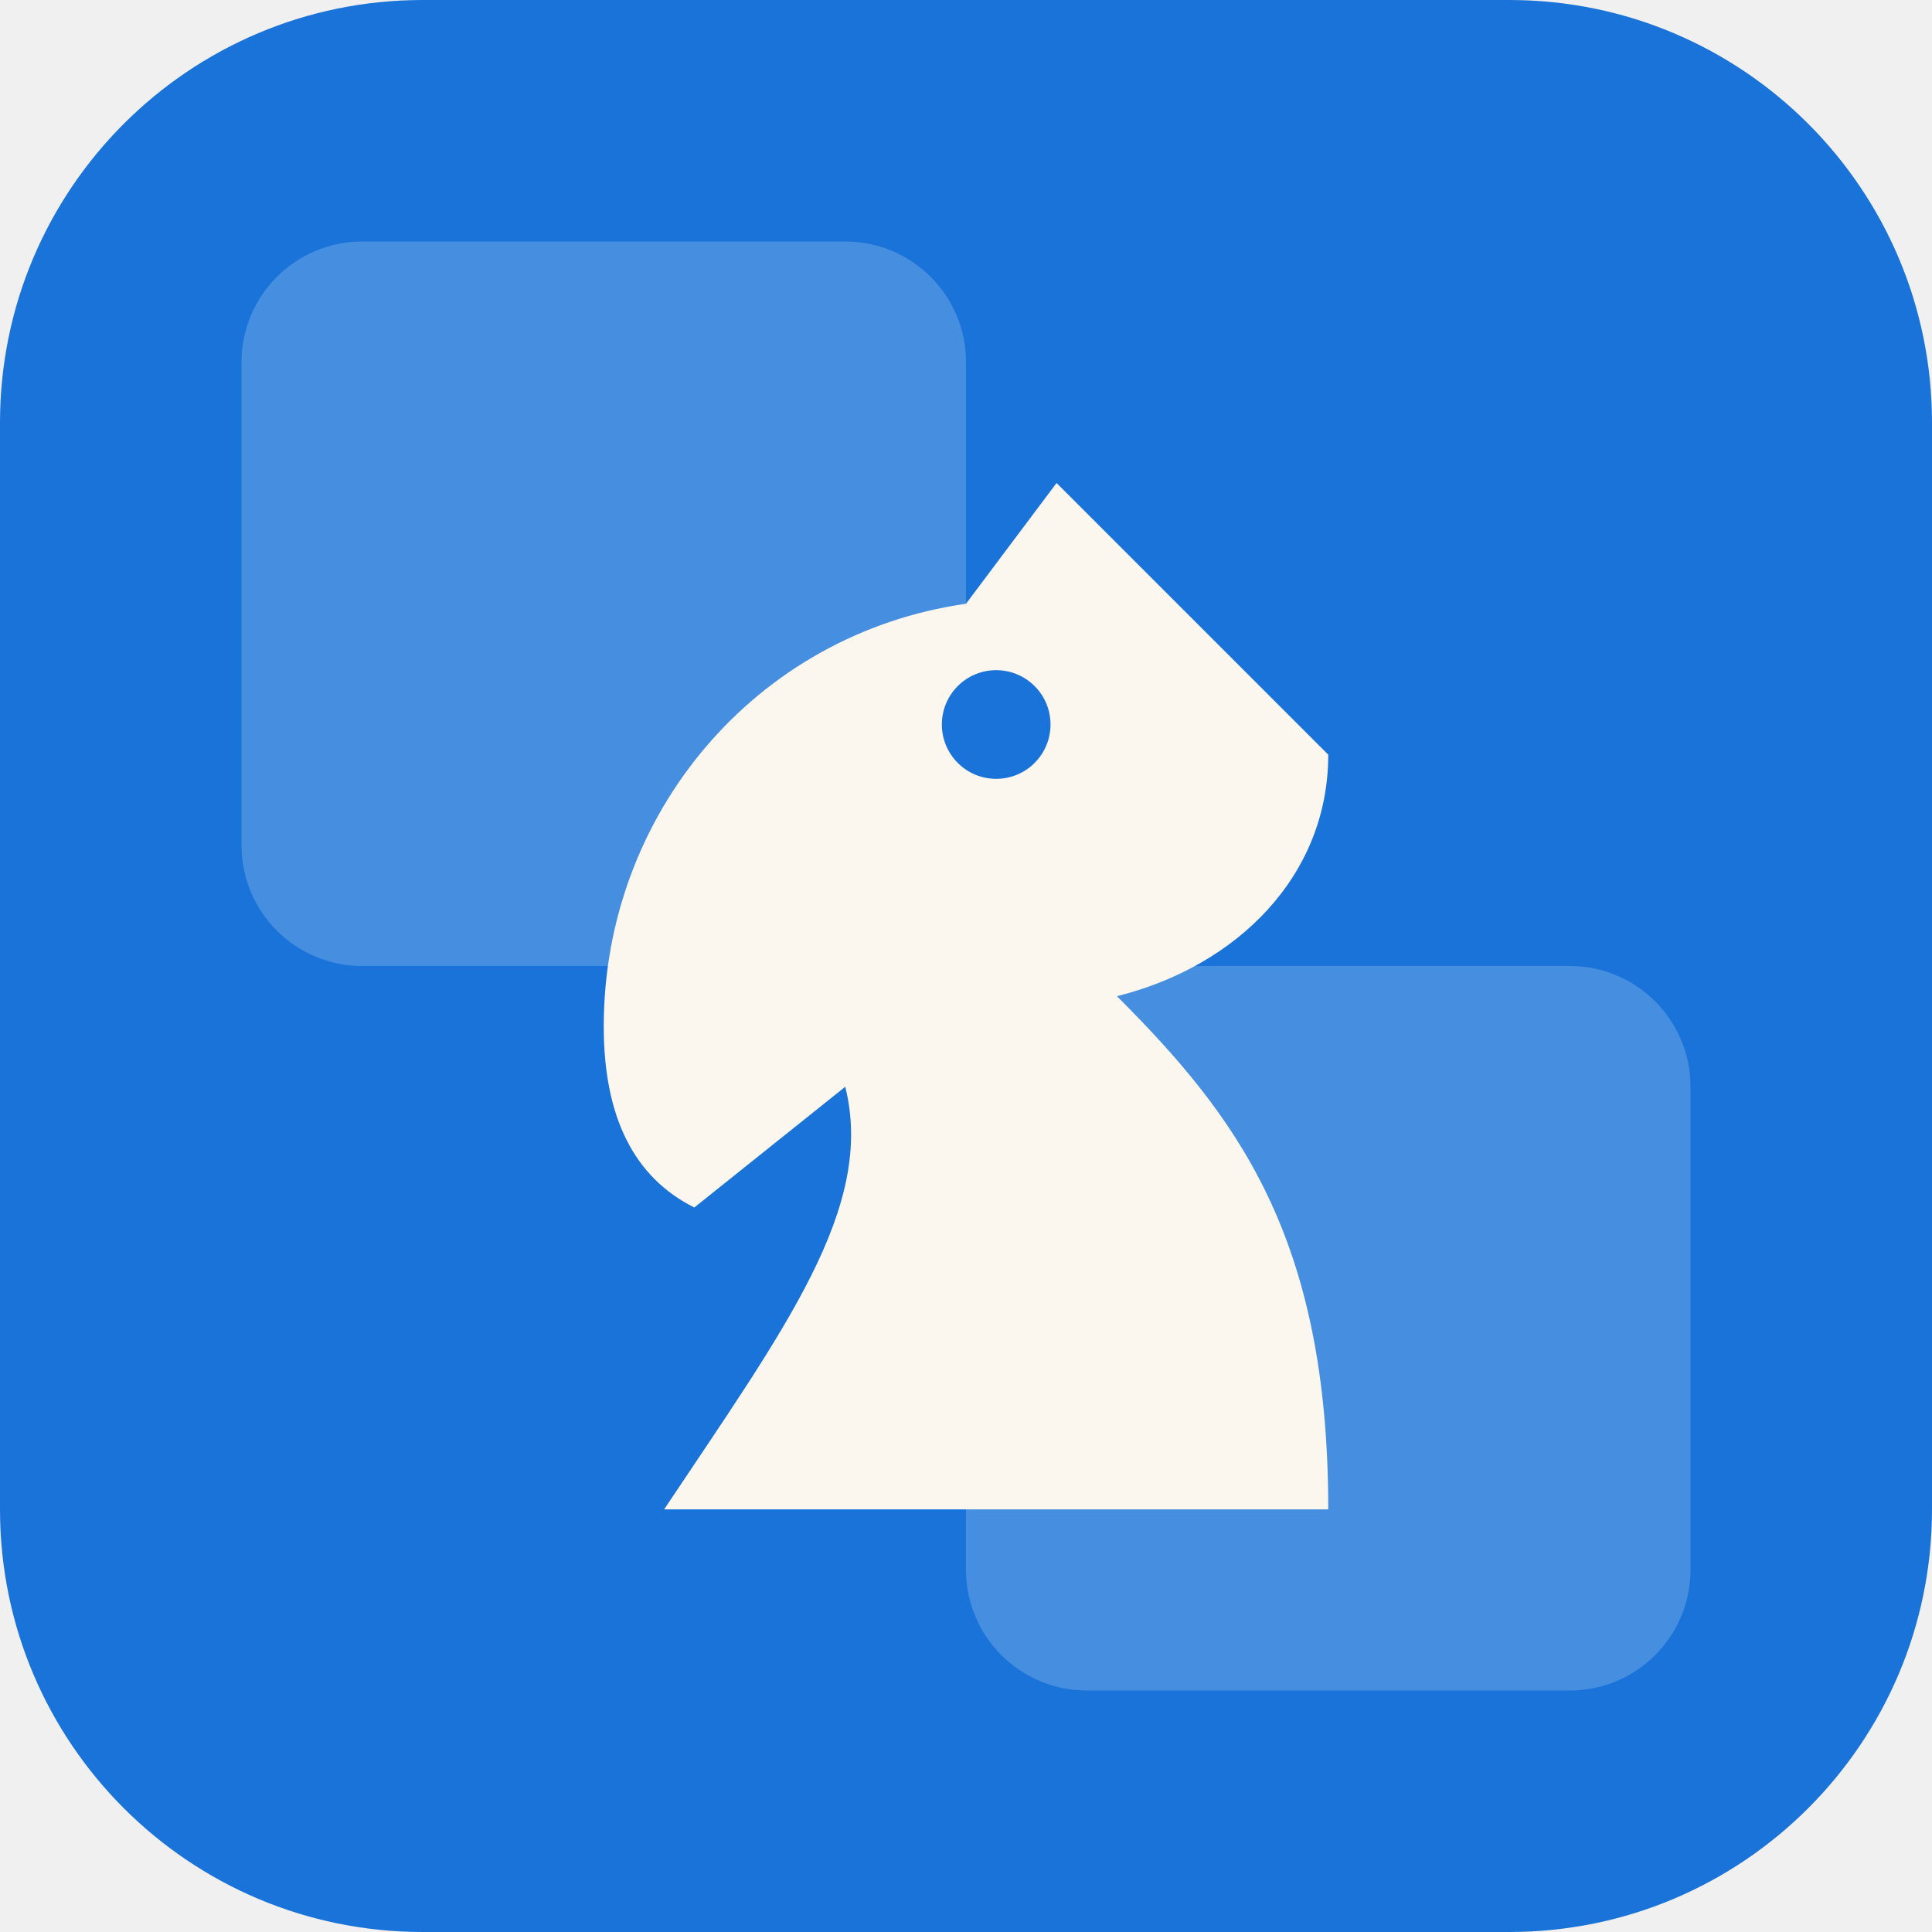
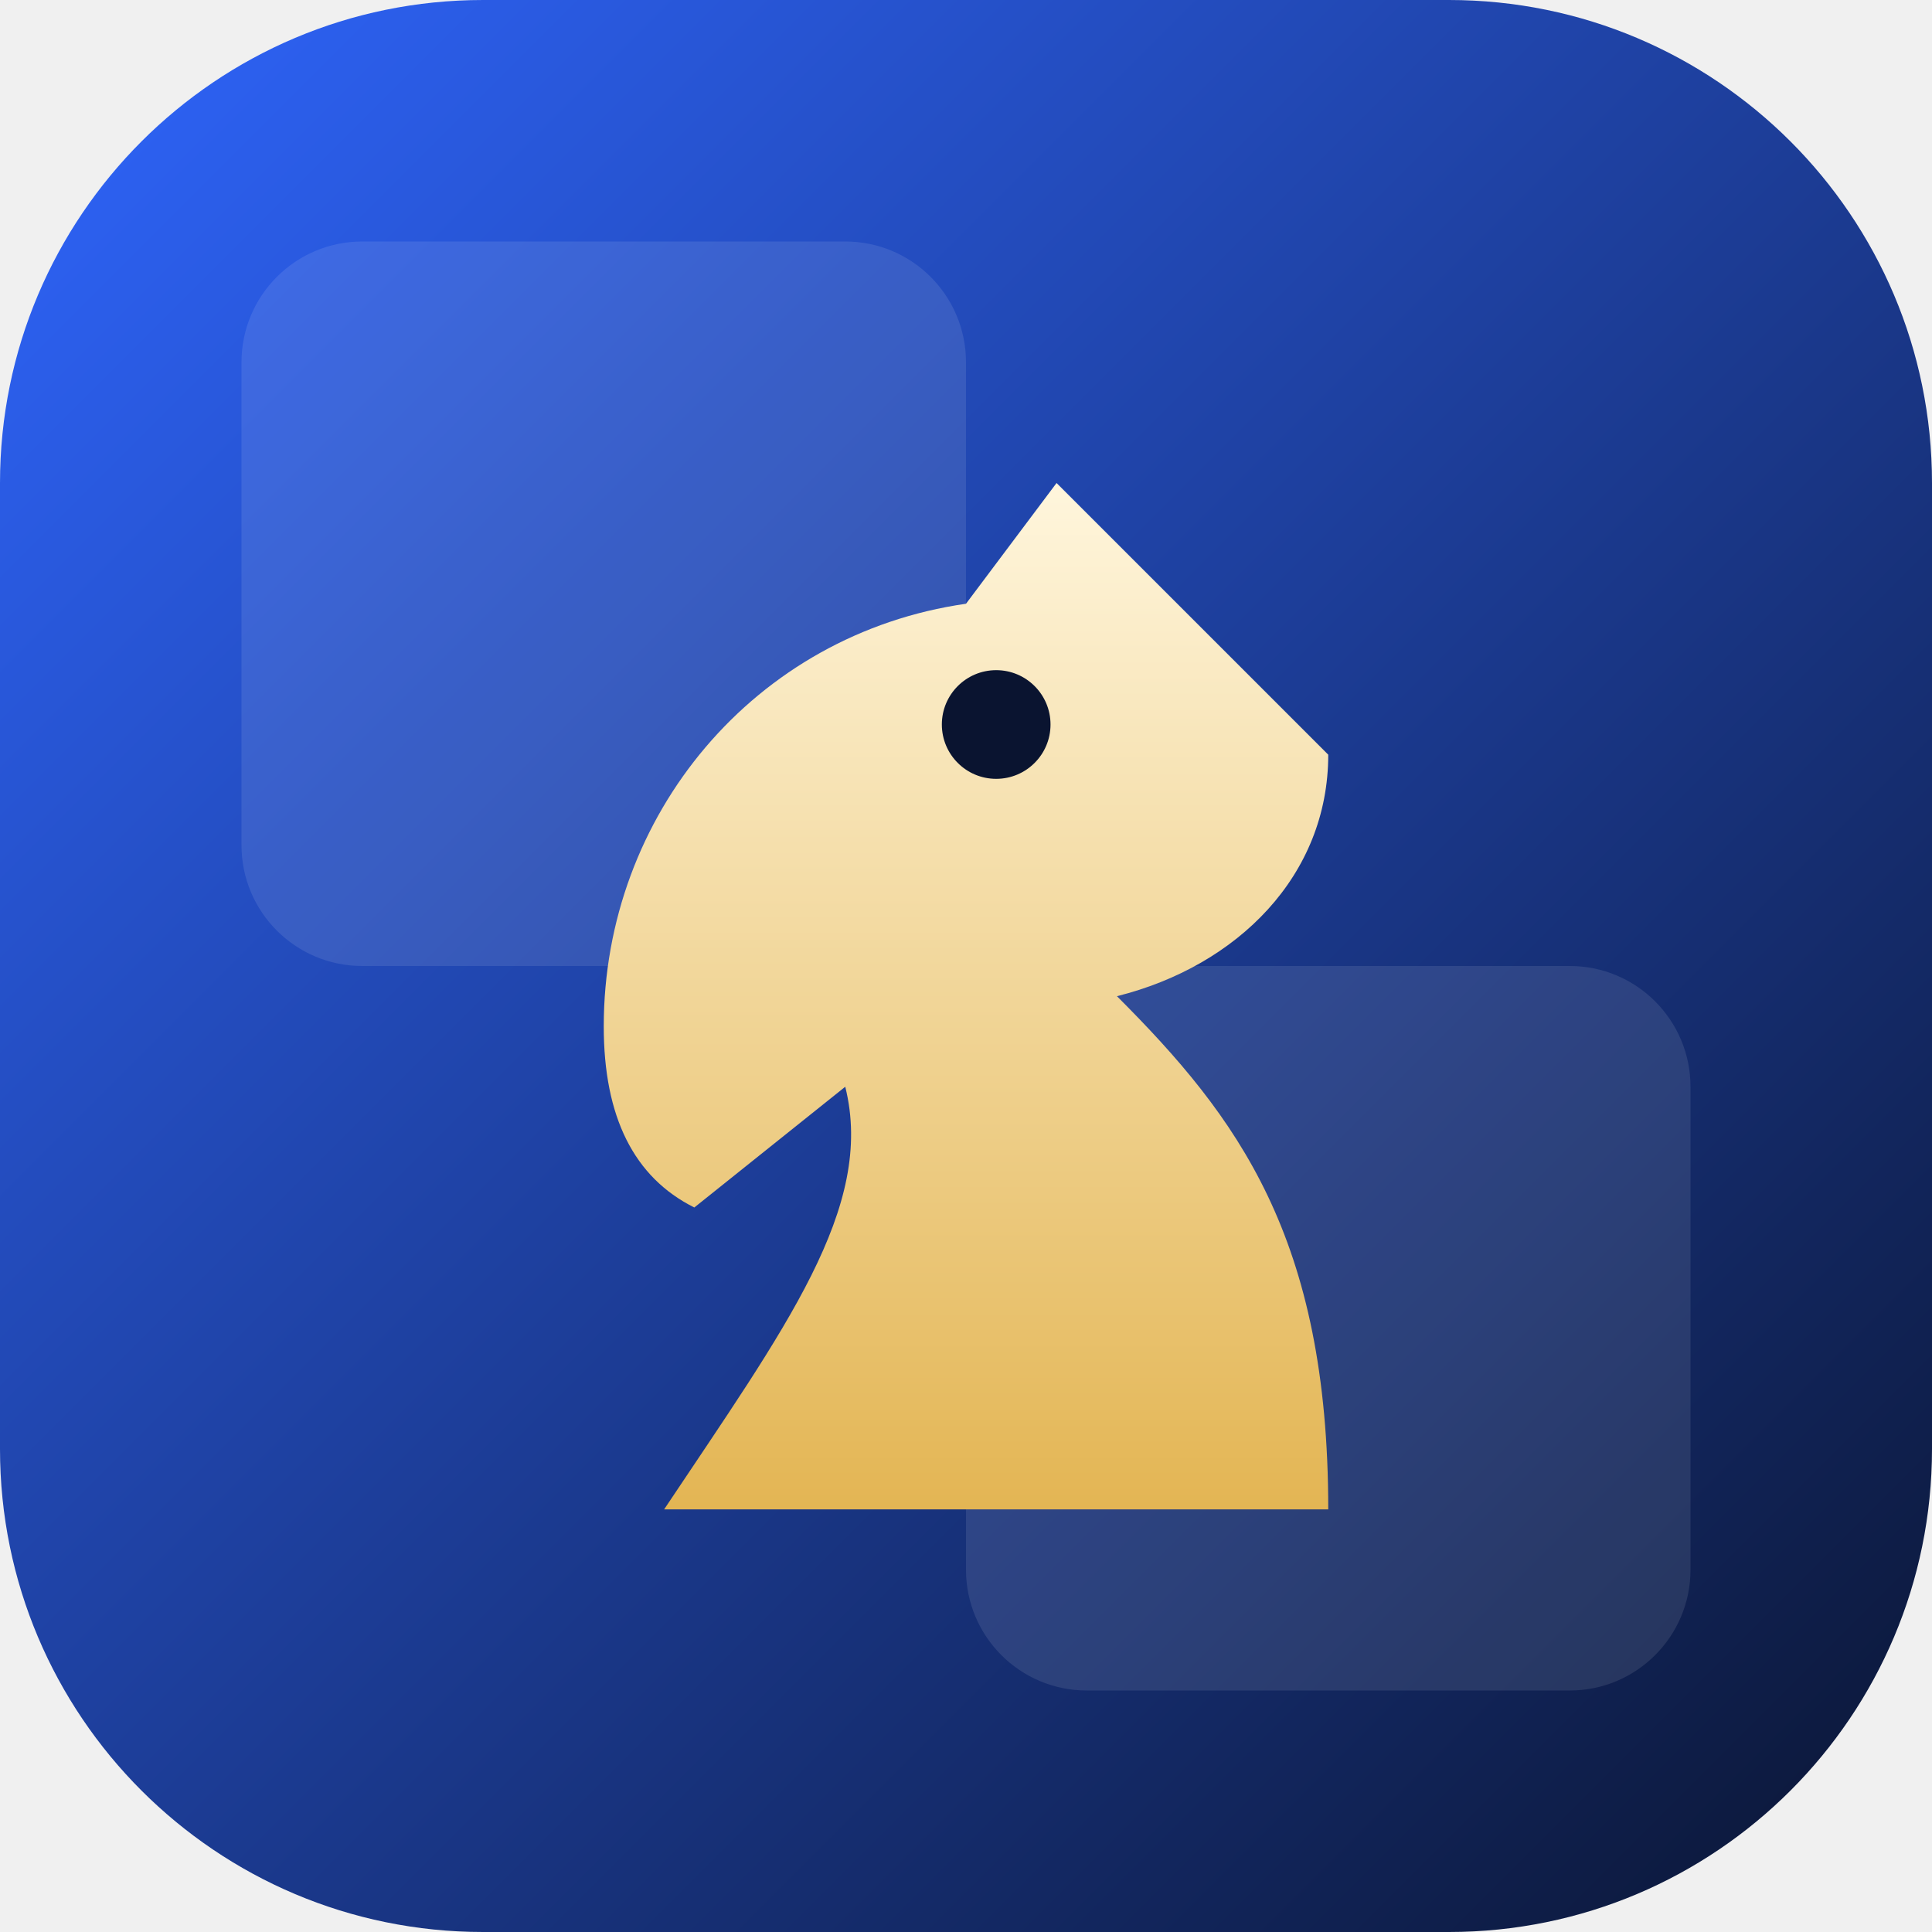
<svg xmlns="http://www.w3.org/2000/svg" viewBox="0 0 64 64">
-   <rect width="64" height="64" rx="14" fill="#1a73d9" />
-   <rect x="8" y="8" width="24" height="24" rx="4" fill="#e3f0fc" opacity="0.22" />
-   <rect x="32" y="32" width="24" height="24" rx="4" fill="#e3f0fc" opacity="0.22" />
-   <path d="M22 50h22c0-9-3-13-7-17 4-1 7-4 7-8l-9-9-3 4c-7 1-12 7-12 14 0 3 1 5 3 6l5-4c1 4-2 8-6 14z" fill="#fbf7ee" />
-   <circle cx="33" cy="24" r="1.8" fill="#1a73d9" />
+   <defs>
+     <linearGradient id="b" x1="0" y1="0" x2="1" y2="1">
+       <stop offset="0" stop-color="#2f66ff" />
+       <stop offset="1" stop-color="#0a1430" />
+     </linearGradient>
+     <linearGradient id="p" x1="0" y1="0" x2="0" y2="1">
+       <stop offset="0" stop-color="#fff6dd" />
+       <stop offset="1" stop-color="#e3b553" />
+     </linearGradient>
+   </defs>
+   <rect width="64" height="64" rx="16" fill="url(#b)" />
+   <rect x="8" y="8" width="24" height="24" rx="4" fill="#fff" opacity="0.1" />
+   <rect x="32" y="32" width="24" height="24" rx="4" fill="#fff" opacity="0.1" />
+   <path d="M22 50h22c0-9-3-13-7-17 4-1 7-4 7-8l-9-9-3 4c-7 1-12 7-12 14 0 3 1 5 3 6l5-4c1 4-2 8-6 14z" fill="url(#p)" />
+   <circle cx="33" cy="24" r="1.8" fill="#0a1430" />
</svg>
